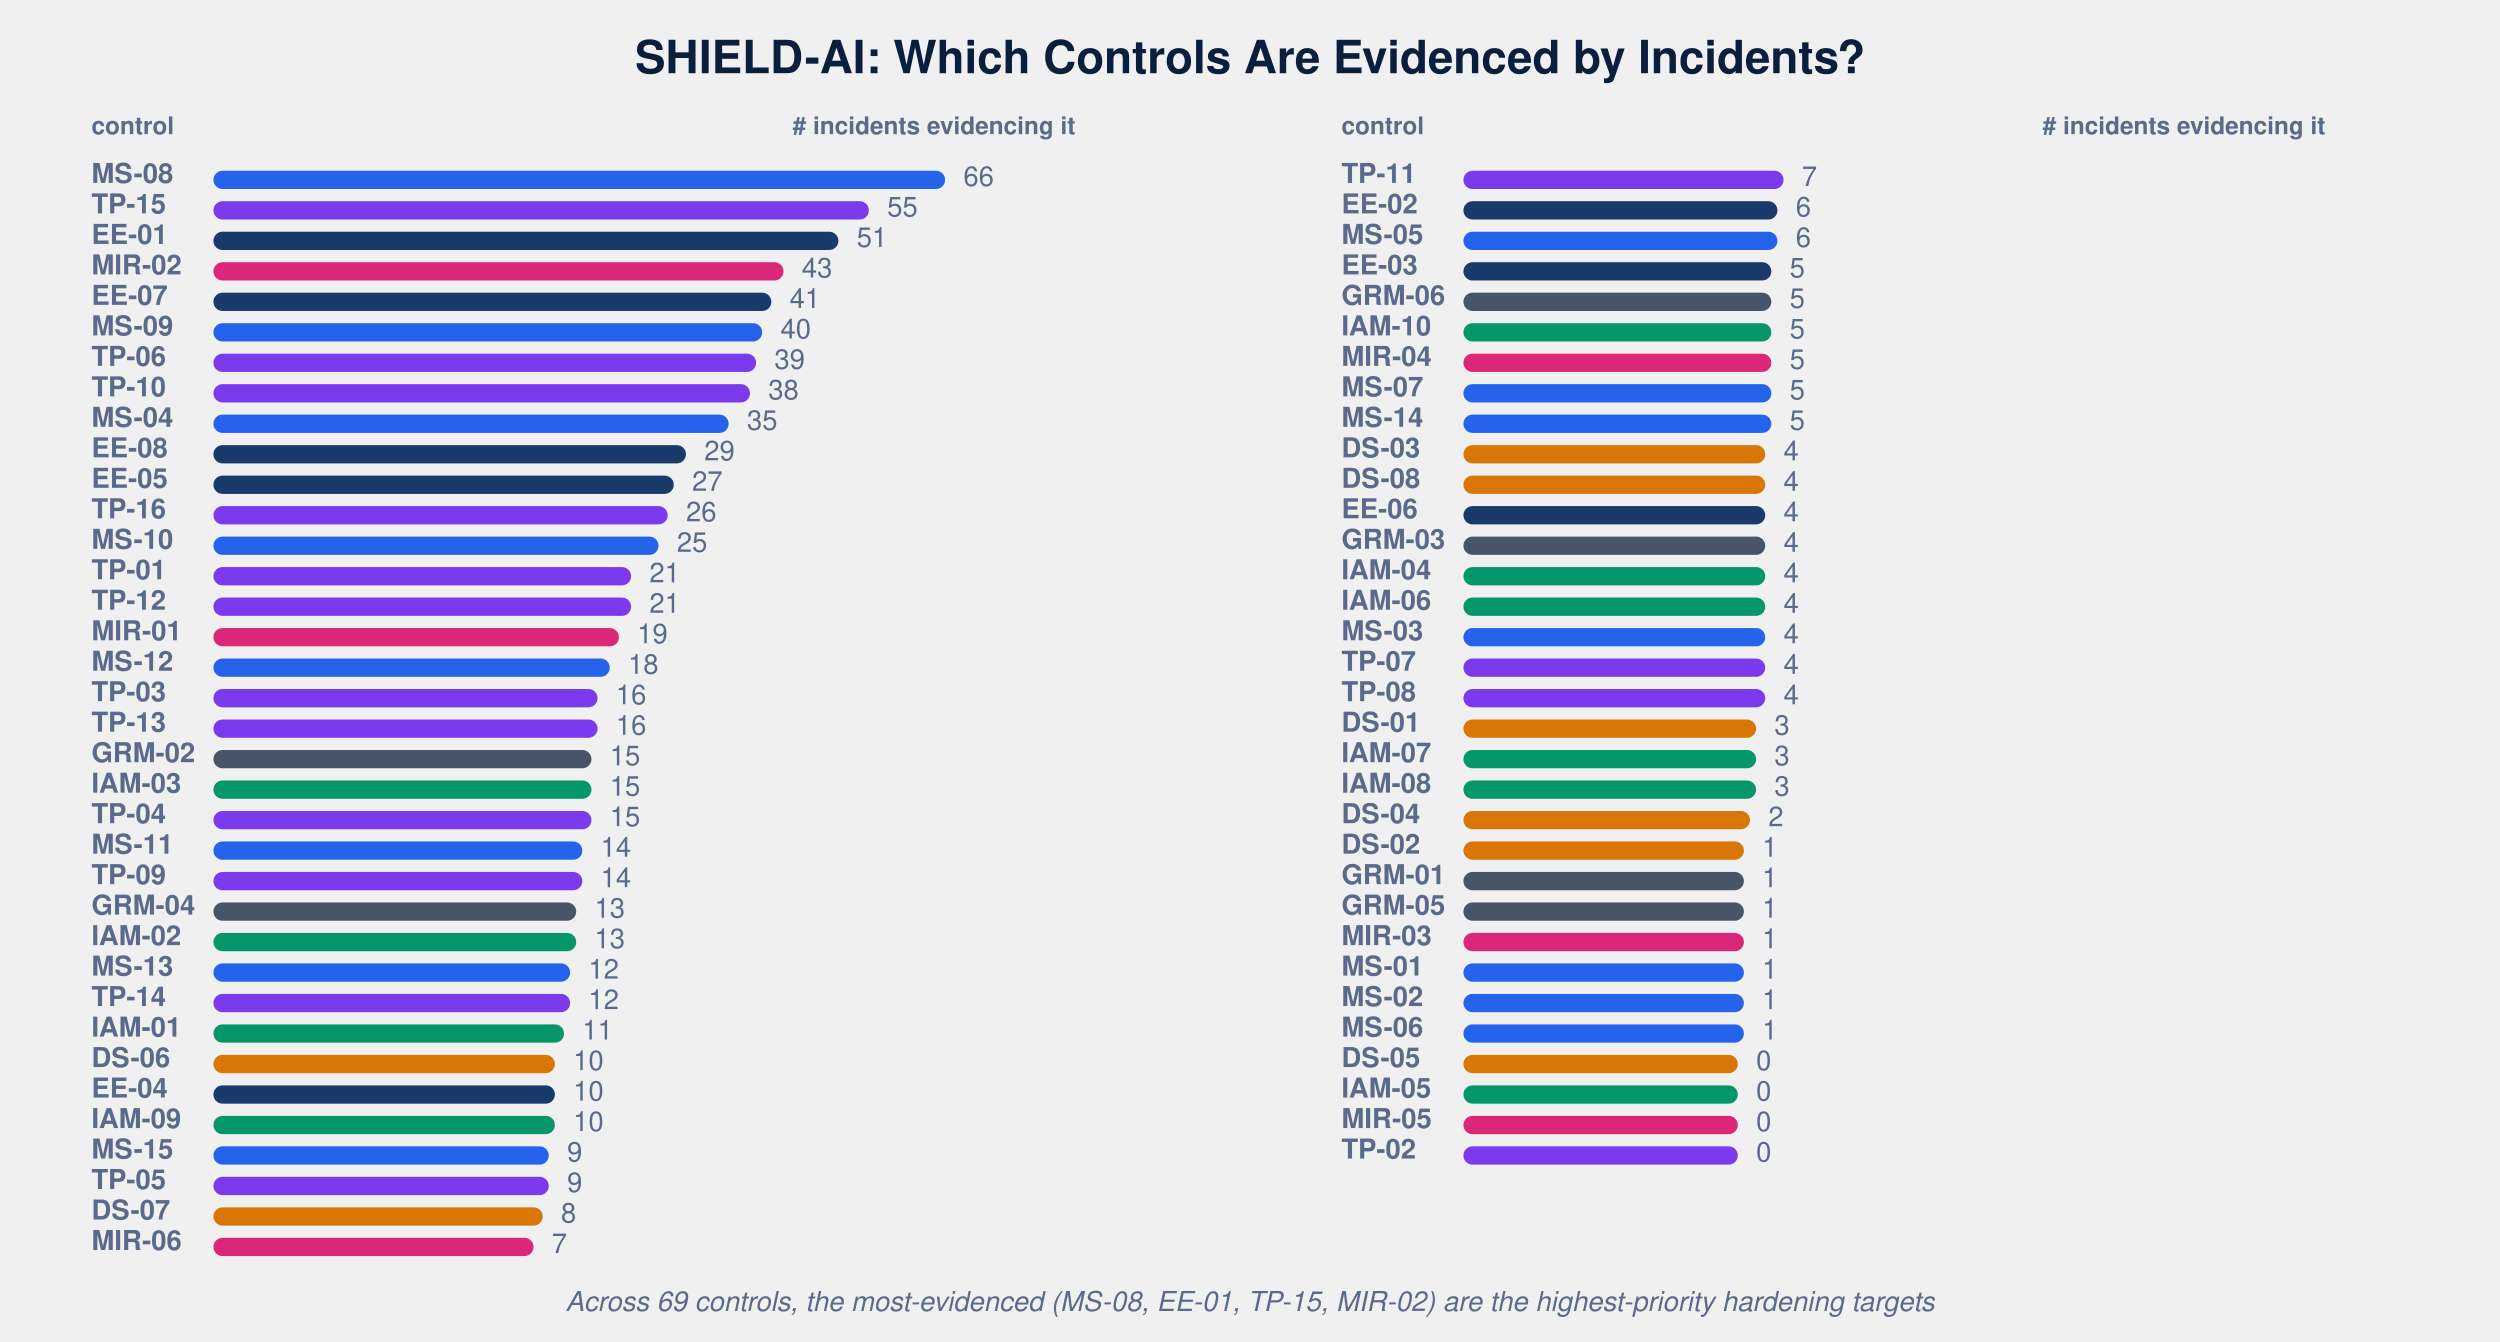
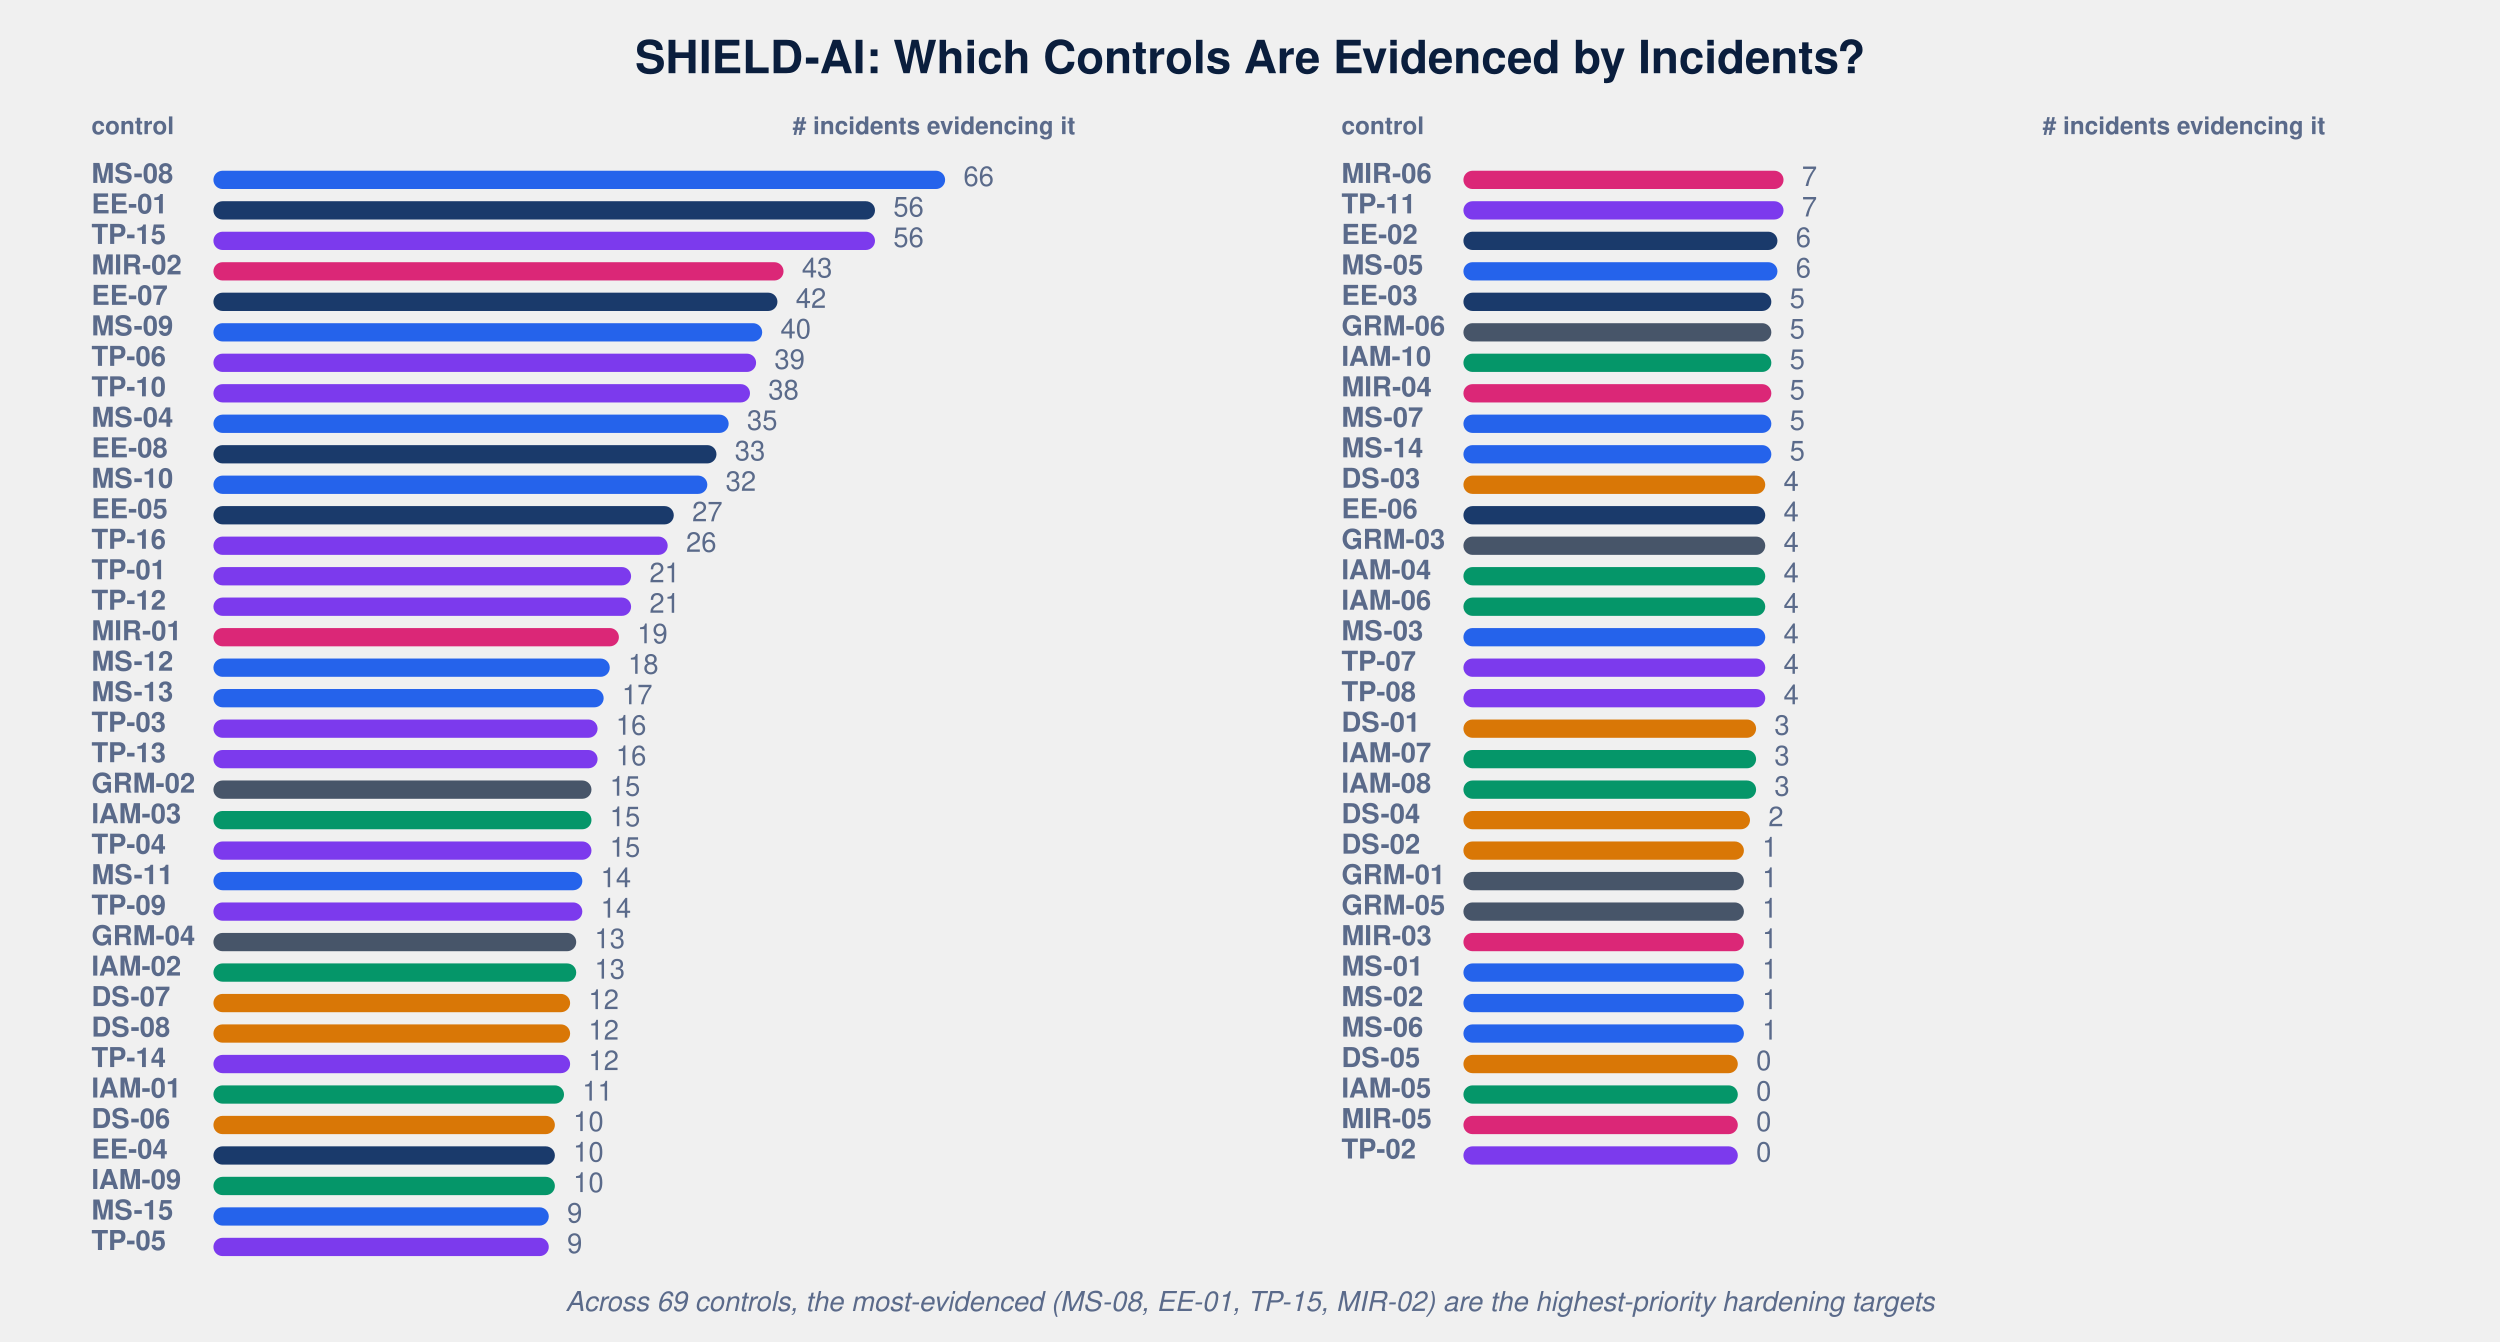
<svg xmlns="http://www.w3.org/2000/svg" viewBox="0 0 820 440" width="100%" height="100%">
  <style>
    text { font-family: 'Helvetica Neue', Helvetica, Arial, sans-serif; }
    .title { font-size: 15px; font-weight: bold; fill: #0a1e3d; }
    .label { font-size: 11px; fill: #1a1a2e; }
    .sm { font-size: 9px; fill: #5a6a8a; }
    .cap { font-size: 8px; font-weight: bold; text-transform: uppercase; fill: #5a6a8a; }
    .white { fill: #ffffff; }
  </style>
  <text x="410.0" y="24" text-anchor="middle" class="title">SHIELD-AI: Which Controls Are Evidenced by Incidents?</text>
  <text x="30" y="44" class="cap">control</text>
  <text x="260" y="44" class="cap"># incidents evidencing it</text>
  <text x="30" y="60" class="sm" font-weight="bold" fill="#2563eb">MS-08</text>
  <rect x="70" y="56" width="240" height="6" rx="3" fill="#2563eb" />
  <text x="316" y="61" class="sm">66</text>
-   <text x="30" y="70" class="sm" font-weight="bold" fill="#7c3aed">TP-15</text>
-   <rect x="70" y="66" width="215" height="6" rx="3" fill="#7c3aed" />
-   <text x="291" y="71" class="sm">55</text>
-   <text x="30" y="80" class="sm" font-weight="bold" fill="#1a3a6b">EE-01</text>
-   <rect x="70" y="76" width="205" height="6" rx="3" fill="#1a3a6b" />
-   <text x="281" y="81" class="sm">51</text>
+   <text x="30" y="70" class="sm" font-weight="bold" fill="#1a3a6b">EE-01</text>
+   <rect x="70" y="66" width="217" height="6" rx="3" fill="#1a3a6b" />
+   <text x="293" y="71" class="sm">56</text>
+   <text x="30" y="80" class="sm" font-weight="bold" fill="#7c3aed">TP-15</text>
+   <rect x="70" y="76" width="217" height="6" rx="3" fill="#7c3aed" />
+   <text x="293" y="81" class="sm">56</text>
  <text x="30" y="90" class="sm" font-weight="bold" fill="#db2777">MIR-02</text>
  <rect x="70" y="86" width="187" height="6" rx="3" fill="#db2777" />
  <text x="263" y="91" class="sm">43</text>
  <text x="30" y="100" class="sm" font-weight="bold" fill="#1a3a6b">EE-07</text>
-   <rect x="70" y="96" width="183" height="6" rx="3" fill="#1a3a6b" />
-   <text x="259" y="101" class="sm">41</text>
+   <rect x="70" y="96" width="185" height="6" rx="3" fill="#1a3a6b" />
+   <text x="261" y="101" class="sm">42</text>
  <text x="30" y="110" class="sm" font-weight="bold" fill="#2563eb">MS-09</text>
  <rect x="70" y="106" width="180" height="6" rx="3" fill="#2563eb" />
  <text x="256" y="111" class="sm">40</text>
  <text x="30" y="120" class="sm" font-weight="bold" fill="#7c3aed">TP-06</text>
  <rect x="70" y="116" width="178" height="6" rx="3" fill="#7c3aed" />
  <text x="254" y="121" class="sm">39</text>
  <text x="30" y="130" class="sm" font-weight="bold" fill="#7c3aed">TP-10</text>
  <rect x="70" y="126" width="176" height="6" rx="3" fill="#7c3aed" />
  <text x="252" y="131" class="sm">38</text>
  <text x="30" y="140" class="sm" font-weight="bold" fill="#2563eb">MS-04</text>
  <rect x="70" y="136" width="169" height="6" rx="3" fill="#2563eb" />
  <text x="245" y="141" class="sm">35</text>
  <text x="30" y="150" class="sm" font-weight="bold" fill="#1a3a6b">EE-08</text>
-   <rect x="70" y="146" width="155" height="6" rx="3" fill="#1a3a6b" />
-   <text x="231" y="151" class="sm">29</text>
-   <text x="30" y="160" class="sm" font-weight="bold" fill="#1a3a6b">EE-05</text>
-   <rect x="70" y="156" width="151" height="6" rx="3" fill="#1a3a6b" />
-   <text x="227" y="161" class="sm">27</text>
-   <text x="30" y="170" class="sm" font-weight="bold" fill="#7c3aed">TP-16</text>
-   <rect x="70" y="166" width="149" height="6" rx="3" fill="#7c3aed" />
-   <text x="225" y="171" class="sm">26</text>
-   <text x="30" y="180" class="sm" font-weight="bold" fill="#2563eb">MS-10</text>
-   <rect x="70" y="176" width="146" height="6" rx="3" fill="#2563eb" />
-   <text x="222" y="181" class="sm">25</text>
+   <rect x="70" y="146" width="165" height="6" rx="3" fill="#1a3a6b" />
+   <text x="241" y="151" class="sm">33</text>
+   <text x="30" y="160" class="sm" font-weight="bold" fill="#2563eb">MS-10</text>
+   <rect x="70" y="156" width="162" height="6" rx="3" fill="#2563eb" />
+   <text x="238" y="161" class="sm">32</text>
+   <text x="30" y="170" class="sm" font-weight="bold" fill="#1a3a6b">EE-05</text>
+   <rect x="70" y="166" width="151" height="6" rx="3" fill="#1a3a6b" />
+   <text x="227" y="171" class="sm">27</text>
+   <text x="30" y="180" class="sm" font-weight="bold" fill="#7c3aed">TP-16</text>
+   <rect x="70" y="176" width="149" height="6" rx="3" fill="#7c3aed" />
+   <text x="225" y="181" class="sm">26</text>
  <text x="30" y="190" class="sm" font-weight="bold" fill="#7c3aed">TP-01</text>
  <rect x="70" y="186" width="137" height="6" rx="3" fill="#7c3aed" />
  <text x="213" y="191" class="sm">21</text>
  <text x="30" y="200" class="sm" font-weight="bold" fill="#7c3aed">TP-12</text>
  <rect x="70" y="196" width="137" height="6" rx="3" fill="#7c3aed" />
  <text x="213" y="201" class="sm">21</text>
  <text x="30" y="210" class="sm" font-weight="bold" fill="#db2777">MIR-01</text>
  <rect x="70" y="206" width="133" height="6" rx="3" fill="#db2777" />
  <text x="209" y="211" class="sm">19</text>
  <text x="30" y="220" class="sm" font-weight="bold" fill="#2563eb">MS-12</text>
  <rect x="70" y="216" width="130" height="6" rx="3" fill="#2563eb" />
  <text x="206" y="221" class="sm">18</text>
-   <text x="30" y="230" class="sm" font-weight="bold" fill="#7c3aed">TP-03</text>
-   <rect x="70" y="226" width="126" height="6" rx="3" fill="#7c3aed" />
-   <text x="202" y="231" class="sm">16</text>
-   <text x="30" y="240" class="sm" font-weight="bold" fill="#7c3aed">TP-13</text>
+   <text x="30" y="230" class="sm" font-weight="bold" fill="#2563eb">MS-13</text>
+   <rect x="70" y="226" width="128" height="6" rx="3" fill="#2563eb" />
+   <text x="204" y="231" class="sm">17</text>
+   <text x="30" y="240" class="sm" font-weight="bold" fill="#7c3aed">TP-03</text>
  <rect x="70" y="236" width="126" height="6" rx="3" fill="#7c3aed" />
  <text x="202" y="241" class="sm">16</text>
-   <text x="30" y="250" class="sm" font-weight="bold" fill="#475569">GRM-02</text>
-   <rect x="70" y="246" width="124" height="6" rx="3" fill="#475569" />
-   <text x="200" y="251" class="sm">15</text>
-   <text x="30" y="260" class="sm" font-weight="bold" fill="#059669">IAM-03</text>
-   <rect x="70" y="256" width="124" height="6" rx="3" fill="#059669" />
+   <text x="30" y="250" class="sm" font-weight="bold" fill="#7c3aed">TP-13</text>
+   <rect x="70" y="246" width="126" height="6" rx="3" fill="#7c3aed" />
+   <text x="202" y="251" class="sm">16</text>
+   <text x="30" y="260" class="sm" font-weight="bold" fill="#475569">GRM-02</text>
+   <rect x="70" y="256" width="124" height="6" rx="3" fill="#475569" />
  <text x="200" y="261" class="sm">15</text>
-   <text x="30" y="270" class="sm" font-weight="bold" fill="#7c3aed">TP-04</text>
-   <rect x="70" y="266" width="124" height="6" rx="3" fill="#7c3aed" />
+   <text x="30" y="270" class="sm" font-weight="bold" fill="#059669">IAM-03</text>
+   <rect x="70" y="266" width="124" height="6" rx="3" fill="#059669" />
  <text x="200" y="271" class="sm">15</text>
-   <text x="30" y="280" class="sm" font-weight="bold" fill="#2563eb">MS-11</text>
-   <rect x="70" y="276" width="121" height="6" rx="3" fill="#2563eb" />
-   <text x="197" y="281" class="sm">14</text>
-   <text x="30" y="290" class="sm" font-weight="bold" fill="#7c3aed">TP-09</text>
-   <rect x="70" y="286" width="121" height="6" rx="3" fill="#7c3aed" />
+   <text x="30" y="280" class="sm" font-weight="bold" fill="#7c3aed">TP-04</text>
+   <rect x="70" y="276" width="124" height="6" rx="3" fill="#7c3aed" />
+   <text x="200" y="281" class="sm">15</text>
+   <text x="30" y="290" class="sm" font-weight="bold" fill="#2563eb">MS-11</text>
+   <rect x="70" y="286" width="121" height="6" rx="3" fill="#2563eb" />
  <text x="197" y="291" class="sm">14</text>
-   <text x="30" y="300" class="sm" font-weight="bold" fill="#475569">GRM-04</text>
-   <rect x="70" y="296" width="119" height="6" rx="3" fill="#475569" />
-   <text x="195" y="301" class="sm">13</text>
-   <text x="30" y="310" class="sm" font-weight="bold" fill="#059669">IAM-02</text>
-   <rect x="70" y="306" width="119" height="6" rx="3" fill="#059669" />
+   <text x="30" y="300" class="sm" font-weight="bold" fill="#7c3aed">TP-09</text>
+   <rect x="70" y="296" width="121" height="6" rx="3" fill="#7c3aed" />
+   <text x="197" y="301" class="sm">14</text>
+   <text x="30" y="310" class="sm" font-weight="bold" fill="#475569">GRM-04</text>
+   <rect x="70" y="306" width="119" height="6" rx="3" fill="#475569" />
  <text x="195" y="311" class="sm">13</text>
-   <text x="30" y="320" class="sm" font-weight="bold" fill="#2563eb">MS-13</text>
-   <rect x="70" y="316" width="117" height="6" rx="3" fill="#2563eb" />
-   <text x="193" y="321" class="sm">12</text>
-   <text x="30" y="330" class="sm" font-weight="bold" fill="#7c3aed">TP-14</text>
-   <rect x="70" y="326" width="117" height="6" rx="3" fill="#7c3aed" />
+   <text x="30" y="320" class="sm" font-weight="bold" fill="#059669">IAM-02</text>
+   <rect x="70" y="316" width="119" height="6" rx="3" fill="#059669" />
+   <text x="195" y="321" class="sm">13</text>
+   <text x="30" y="330" class="sm" font-weight="bold" fill="#d97706">DS-07</text>
+   <rect x="70" y="326" width="117" height="6" rx="3" fill="#d97706" />
  <text x="193" y="331" class="sm">12</text>
-   <text x="30" y="340" class="sm" font-weight="bold" fill="#059669">IAM-01</text>
-   <rect x="70" y="336" width="115" height="6" rx="3" fill="#059669" />
-   <text x="191" y="341" class="sm">11</text>
-   <text x="30" y="350" class="sm" font-weight="bold" fill="#d97706">DS-06</text>
-   <rect x="70" y="346" width="112" height="6" rx="3" fill="#d97706" />
-   <text x="188" y="351" class="sm">10</text>
-   <text x="30" y="360" class="sm" font-weight="bold" fill="#1a3a6b">EE-04</text>
-   <rect x="70" y="356" width="112" height="6" rx="3" fill="#1a3a6b" />
-   <text x="188" y="361" class="sm">10</text>
-   <text x="30" y="370" class="sm" font-weight="bold" fill="#059669">IAM-09</text>
-   <rect x="70" y="366" width="112" height="6" rx="3" fill="#059669" />
+   <text x="30" y="340" class="sm" font-weight="bold" fill="#d97706">DS-08</text>
+   <rect x="70" y="336" width="117" height="6" rx="3" fill="#d97706" />
+   <text x="193" y="341" class="sm">12</text>
+   <text x="30" y="350" class="sm" font-weight="bold" fill="#7c3aed">TP-14</text>
+   <rect x="70" y="346" width="117" height="6" rx="3" fill="#7c3aed" />
+   <text x="193" y="351" class="sm">12</text>
+   <text x="30" y="360" class="sm" font-weight="bold" fill="#059669">IAM-01</text>
+   <rect x="70" y="356" width="115" height="6" rx="3" fill="#059669" />
+   <text x="191" y="361" class="sm">11</text>
+   <text x="30" y="370" class="sm" font-weight="bold" fill="#d97706">DS-06</text>
+   <rect x="70" y="366" width="112" height="6" rx="3" fill="#d97706" />
  <text x="188" y="371" class="sm">10</text>
-   <text x="30" y="380" class="sm" font-weight="bold" fill="#2563eb">MS-15</text>
-   <rect x="70" y="376" width="110" height="6" rx="3" fill="#2563eb" />
-   <text x="186" y="381" class="sm">9</text>
-   <text x="30" y="390" class="sm" font-weight="bold" fill="#7c3aed">TP-05</text>
-   <rect x="70" y="386" width="110" height="6" rx="3" fill="#7c3aed" />
-   <text x="186" y="391" class="sm">9</text>
-   <text x="30" y="400" class="sm" font-weight="bold" fill="#d97706">DS-07</text>
-   <rect x="70" y="396" width="108" height="6" rx="3" fill="#d97706" />
-   <text x="184" y="401" class="sm">8</text>
-   <text x="30" y="410" class="sm" font-weight="bold" fill="#db2777">MIR-06</text>
-   <rect x="70" y="406" width="105" height="6" rx="3" fill="#db2777" />
-   <text x="181" y="411" class="sm">7</text>
+   <text x="30" y="380" class="sm" font-weight="bold" fill="#1a3a6b">EE-04</text>
+   <rect x="70" y="376" width="112" height="6" rx="3" fill="#1a3a6b" />
+   <text x="188" y="381" class="sm">10</text>
+   <text x="30" y="390" class="sm" font-weight="bold" fill="#059669">IAM-09</text>
+   <rect x="70" y="386" width="112" height="6" rx="3" fill="#059669" />
+   <text x="188" y="391" class="sm">10</text>
+   <text x="30" y="400" class="sm" font-weight="bold" fill="#2563eb">MS-15</text>
+   <rect x="70" y="396" width="110" height="6" rx="3" fill="#2563eb" />
+   <text x="186" y="401" class="sm">9</text>
+   <text x="30" y="410" class="sm" font-weight="bold" fill="#7c3aed">TP-05</text>
+   <rect x="70" y="406" width="110" height="6" rx="3" fill="#7c3aed" />
+   <text x="186" y="411" class="sm">9</text>
  <text x="440" y="44" class="cap">control</text>
  <text x="670" y="44" class="cap"># incidents evidencing it</text>
-   <text x="440" y="60" class="sm" font-weight="bold" fill="#7c3aed">TP-11</text>
-   <rect x="480" y="56" width="105" height="6" rx="3" fill="#7c3aed" />
+   <text x="440" y="60" class="sm" font-weight="bold" fill="#db2777">MIR-06</text>
+   <rect x="480" y="56" width="105" height="6" rx="3" fill="#db2777" />
  <text x="591" y="61" class="sm">7</text>
-   <text x="440" y="70" class="sm" font-weight="bold" fill="#1a3a6b">EE-02</text>
-   <rect x="480" y="66" width="103" height="6" rx="3" fill="#1a3a6b" />
-   <text x="589" y="71" class="sm">6</text>
-   <text x="440" y="80" class="sm" font-weight="bold" fill="#2563eb">MS-05</text>
-   <rect x="480" y="76" width="103" height="6" rx="3" fill="#2563eb" />
+   <text x="440" y="70" class="sm" font-weight="bold" fill="#7c3aed">TP-11</text>
+   <rect x="480" y="66" width="105" height="6" rx="3" fill="#7c3aed" />
+   <text x="591" y="71" class="sm">7</text>
+   <text x="440" y="80" class="sm" font-weight="bold" fill="#1a3a6b">EE-02</text>
+   <rect x="480" y="76" width="103" height="6" rx="3" fill="#1a3a6b" />
  <text x="589" y="81" class="sm">6</text>
-   <text x="440" y="90" class="sm" font-weight="bold" fill="#1a3a6b">EE-03</text>
-   <rect x="480" y="86" width="101" height="6" rx="3" fill="#1a3a6b" />
-   <text x="587" y="91" class="sm">5</text>
-   <text x="440" y="100" class="sm" font-weight="bold" fill="#475569">GRM-06</text>
-   <rect x="480" y="96" width="101" height="6" rx="3" fill="#475569" />
+   <text x="440" y="90" class="sm" font-weight="bold" fill="#2563eb">MS-05</text>
+   <rect x="480" y="86" width="103" height="6" rx="3" fill="#2563eb" />
+   <text x="589" y="91" class="sm">6</text>
+   <text x="440" y="100" class="sm" font-weight="bold" fill="#1a3a6b">EE-03</text>
+   <rect x="480" y="96" width="101" height="6" rx="3" fill="#1a3a6b" />
  <text x="587" y="101" class="sm">5</text>
-   <text x="440" y="110" class="sm" font-weight="bold" fill="#059669">IAM-10</text>
-   <rect x="480" y="106" width="101" height="6" rx="3" fill="#059669" />
+   <text x="440" y="110" class="sm" font-weight="bold" fill="#475569">GRM-06</text>
+   <rect x="480" y="106" width="101" height="6" rx="3" fill="#475569" />
  <text x="587" y="111" class="sm">5</text>
-   <text x="440" y="120" class="sm" font-weight="bold" fill="#db2777">MIR-04</text>
-   <rect x="480" y="116" width="101" height="6" rx="3" fill="#db2777" />
+   <text x="440" y="120" class="sm" font-weight="bold" fill="#059669">IAM-10</text>
+   <rect x="480" y="116" width="101" height="6" rx="3" fill="#059669" />
  <text x="587" y="121" class="sm">5</text>
-   <text x="440" y="130" class="sm" font-weight="bold" fill="#2563eb">MS-07</text>
-   <rect x="480" y="126" width="101" height="6" rx="3" fill="#2563eb" />
+   <text x="440" y="130" class="sm" font-weight="bold" fill="#db2777">MIR-04</text>
+   <rect x="480" y="126" width="101" height="6" rx="3" fill="#db2777" />
  <text x="587" y="131" class="sm">5</text>
-   <text x="440" y="140" class="sm" font-weight="bold" fill="#2563eb">MS-14</text>
+   <text x="440" y="140" class="sm" font-weight="bold" fill="#2563eb">MS-07</text>
  <rect x="480" y="136" width="101" height="6" rx="3" fill="#2563eb" />
  <text x="587" y="141" class="sm">5</text>
-   <text x="440" y="150" class="sm" font-weight="bold" fill="#d97706">DS-03</text>
-   <rect x="480" y="146" width="99" height="6" rx="3" fill="#d97706" />
-   <text x="585" y="151" class="sm">4</text>
-   <text x="440" y="160" class="sm" font-weight="bold" fill="#d97706">DS-08</text>
+   <text x="440" y="150" class="sm" font-weight="bold" fill="#2563eb">MS-14</text>
+   <rect x="480" y="146" width="101" height="6" rx="3" fill="#2563eb" />
+   <text x="587" y="151" class="sm">5</text>
+   <text x="440" y="160" class="sm" font-weight="bold" fill="#d97706">DS-03</text>
  <rect x="480" y="156" width="99" height="6" rx="3" fill="#d97706" />
  <text x="585" y="161" class="sm">4</text>
  <text x="440" y="170" class="sm" font-weight="bold" fill="#1a3a6b">EE-06</text>
  <rect x="480" y="166" width="99" height="6" rx="3" fill="#1a3a6b" />
  <text x="585" y="171" class="sm">4</text>
  <text x="440" y="180" class="sm" font-weight="bold" fill="#475569">GRM-03</text>
  <rect x="480" y="176" width="99" height="6" rx="3" fill="#475569" />
  <text x="585" y="181" class="sm">4</text>
  <text x="440" y="190" class="sm" font-weight="bold" fill="#059669">IAM-04</text>
  <rect x="480" y="186" width="99" height="6" rx="3" fill="#059669" />
  <text x="585" y="191" class="sm">4</text>
  <text x="440" y="200" class="sm" font-weight="bold" fill="#059669">IAM-06</text>
  <rect x="480" y="196" width="99" height="6" rx="3" fill="#059669" />
  <text x="585" y="201" class="sm">4</text>
  <text x="440" y="210" class="sm" font-weight="bold" fill="#2563eb">MS-03</text>
  <rect x="480" y="206" width="99" height="6" rx="3" fill="#2563eb" />
  <text x="585" y="211" class="sm">4</text>
  <text x="440" y="220" class="sm" font-weight="bold" fill="#7c3aed">TP-07</text>
  <rect x="480" y="216" width="99" height="6" rx="3" fill="#7c3aed" />
  <text x="585" y="221" class="sm">4</text>
  <text x="440" y="230" class="sm" font-weight="bold" fill="#7c3aed">TP-08</text>
  <rect x="480" y="226" width="99" height="6" rx="3" fill="#7c3aed" />
  <text x="585" y="231" class="sm">4</text>
  <text x="440" y="240" class="sm" font-weight="bold" fill="#d97706">DS-01</text>
  <rect x="480" y="236" width="96" height="6" rx="3" fill="#d97706" />
  <text x="582" y="241" class="sm">3</text>
  <text x="440" y="250" class="sm" font-weight="bold" fill="#059669">IAM-07</text>
  <rect x="480" y="246" width="96" height="6" rx="3" fill="#059669" />
  <text x="582" y="251" class="sm">3</text>
  <text x="440" y="260" class="sm" font-weight="bold" fill="#059669">IAM-08</text>
  <rect x="480" y="256" width="96" height="6" rx="3" fill="#059669" />
  <text x="582" y="261" class="sm">3</text>
  <text x="440" y="270" class="sm" font-weight="bold" fill="#d97706">DS-04</text>
  <rect x="480" y="266" width="94" height="6" rx="3" fill="#d97706" />
  <text x="580" y="271" class="sm">2</text>
  <text x="440" y="280" class="sm" font-weight="bold" fill="#d97706">DS-02</text>
  <rect x="480" y="276" width="92" height="6" rx="3" fill="#d97706" />
  <text x="578" y="281" class="sm">1</text>
  <text x="440" y="290" class="sm" font-weight="bold" fill="#475569">GRM-01</text>
  <rect x="480" y="286" width="92" height="6" rx="3" fill="#475569" />
  <text x="578" y="291" class="sm">1</text>
  <text x="440" y="300" class="sm" font-weight="bold" fill="#475569">GRM-05</text>
  <rect x="480" y="296" width="92" height="6" rx="3" fill="#475569" />
  <text x="578" y="301" class="sm">1</text>
  <text x="440" y="310" class="sm" font-weight="bold" fill="#db2777">MIR-03</text>
  <rect x="480" y="306" width="92" height="6" rx="3" fill="#db2777" />
  <text x="578" y="311" class="sm">1</text>
  <text x="440" y="320" class="sm" font-weight="bold" fill="#2563eb">MS-01</text>
  <rect x="480" y="316" width="92" height="6" rx="3" fill="#2563eb" />
  <text x="578" y="321" class="sm">1</text>
  <text x="440" y="330" class="sm" font-weight="bold" fill="#2563eb">MS-02</text>
  <rect x="480" y="326" width="92" height="6" rx="3" fill="#2563eb" />
  <text x="578" y="331" class="sm">1</text>
  <text x="440" y="340" class="sm" font-weight="bold" fill="#2563eb">MS-06</text>
  <rect x="480" y="336" width="92" height="6" rx="3" fill="#2563eb" />
  <text x="578" y="341" class="sm">1</text>
  <text x="440" y="350" class="sm" font-weight="bold" fill="#d97706">DS-05</text>
  <rect x="480" y="346" width="90" height="6" rx="3" fill="#d97706" />
  <text x="576" y="351" class="sm">0</text>
  <text x="440" y="360" class="sm" font-weight="bold" fill="#059669">IAM-05</text>
  <rect x="480" y="356" width="90" height="6" rx="3" fill="#059669" />
  <text x="576" y="361" class="sm">0</text>
  <text x="440" y="370" class="sm" font-weight="bold" fill="#db2777">MIR-05</text>
  <rect x="480" y="366" width="90" height="6" rx="3" fill="#db2777" />
  <text x="576" y="371" class="sm">0</text>
  <text x="440" y="380" class="sm" font-weight="bold" fill="#7c3aed">TP-02</text>
  <rect x="480" y="376" width="90" height="6" rx="3" fill="#7c3aed" />
  <text x="576" y="381" class="sm">0</text>
  <text x="410.0" y="430" text-anchor="middle" class="sm" font-style="italic">Across 69 controls, the most-evidenced (MS-08, EE-01, TP-15, MIR-02) are the highest-priority hardening targets</text>
</svg>
